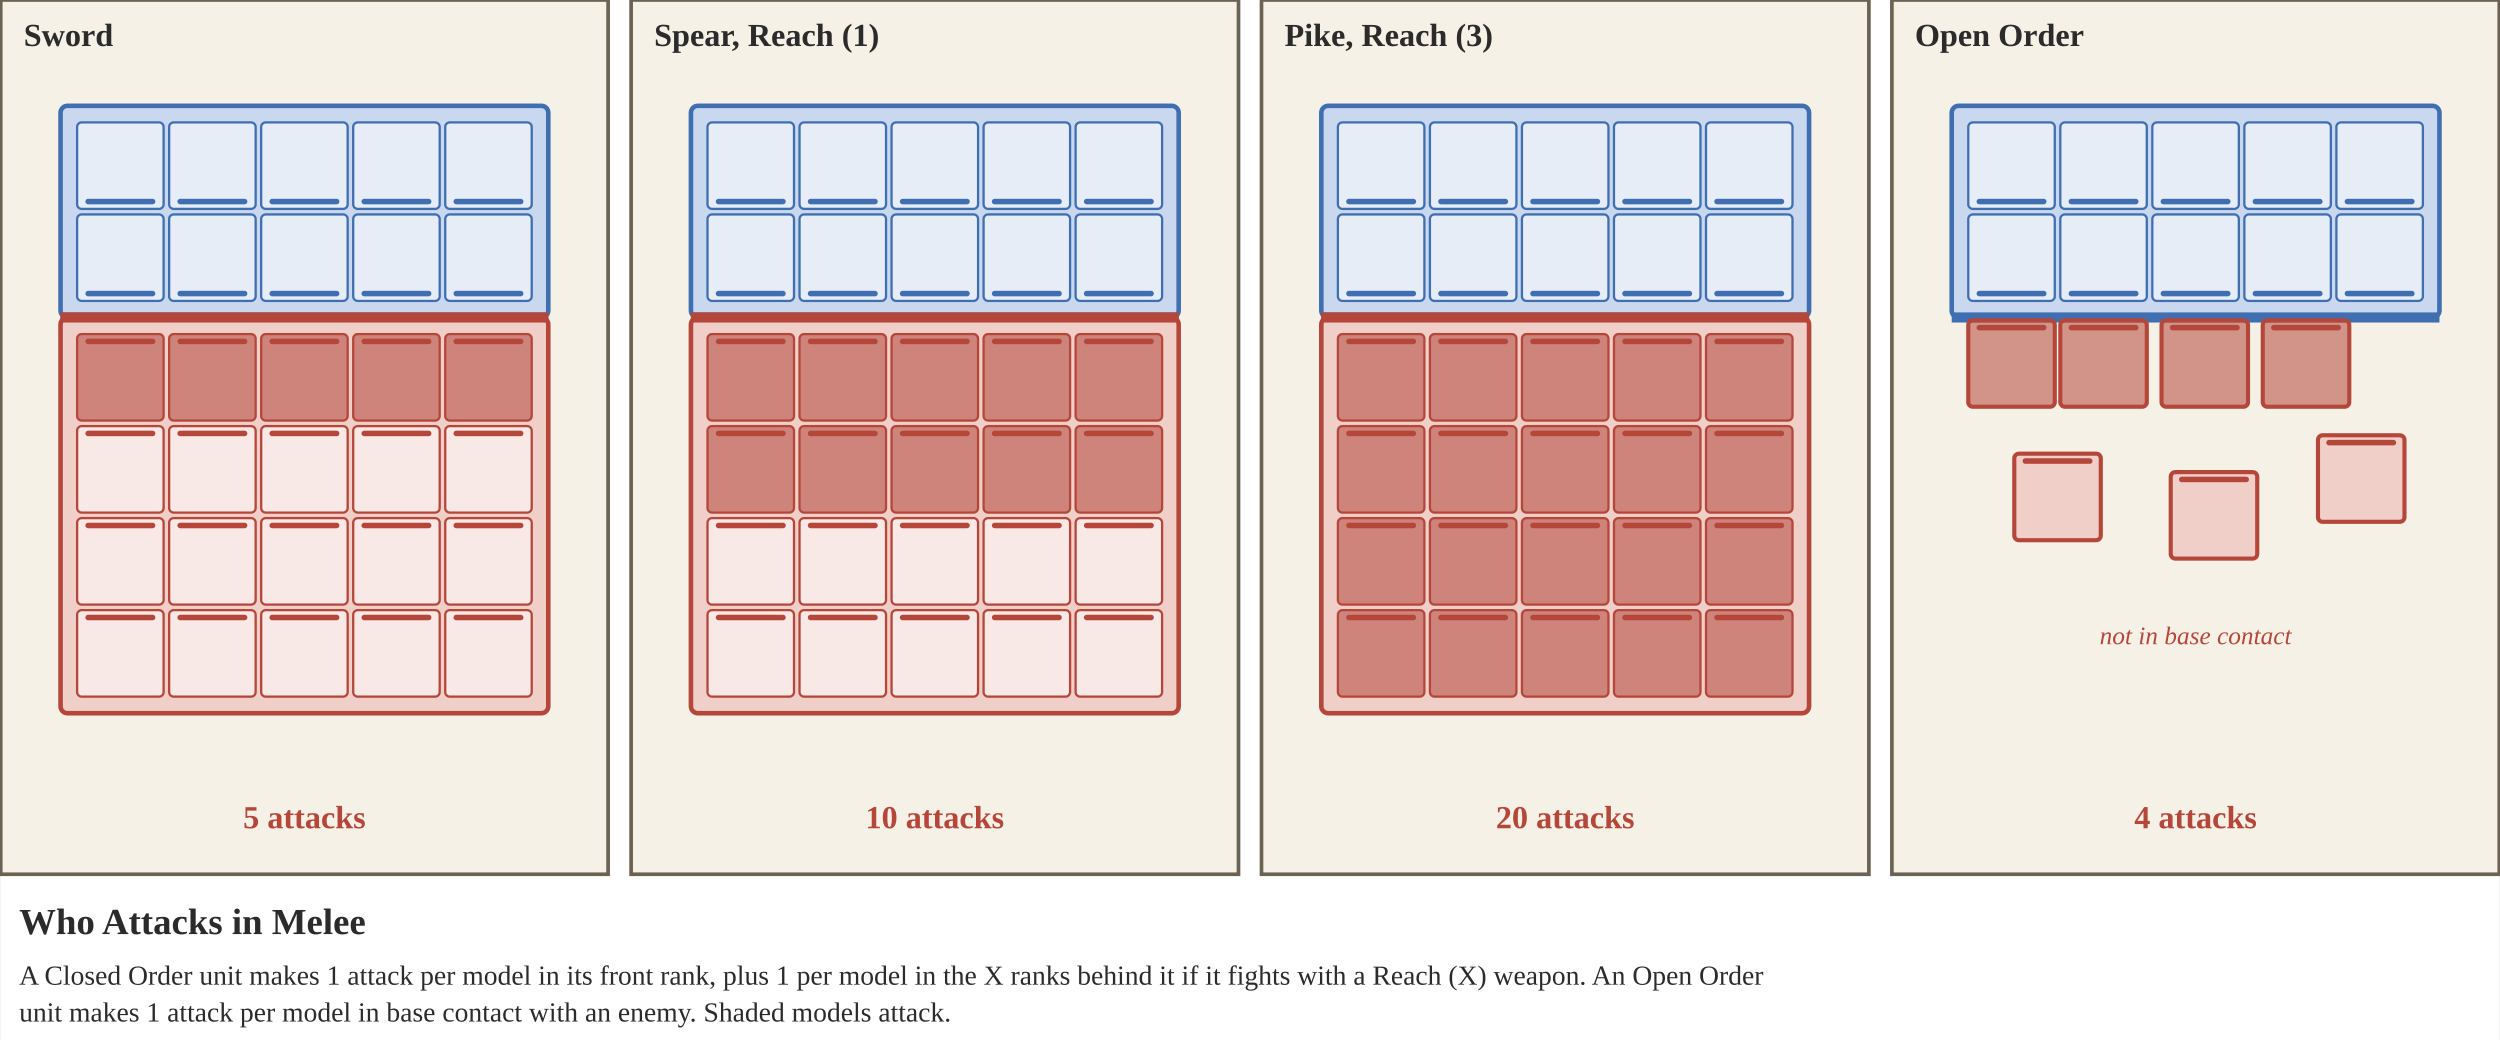
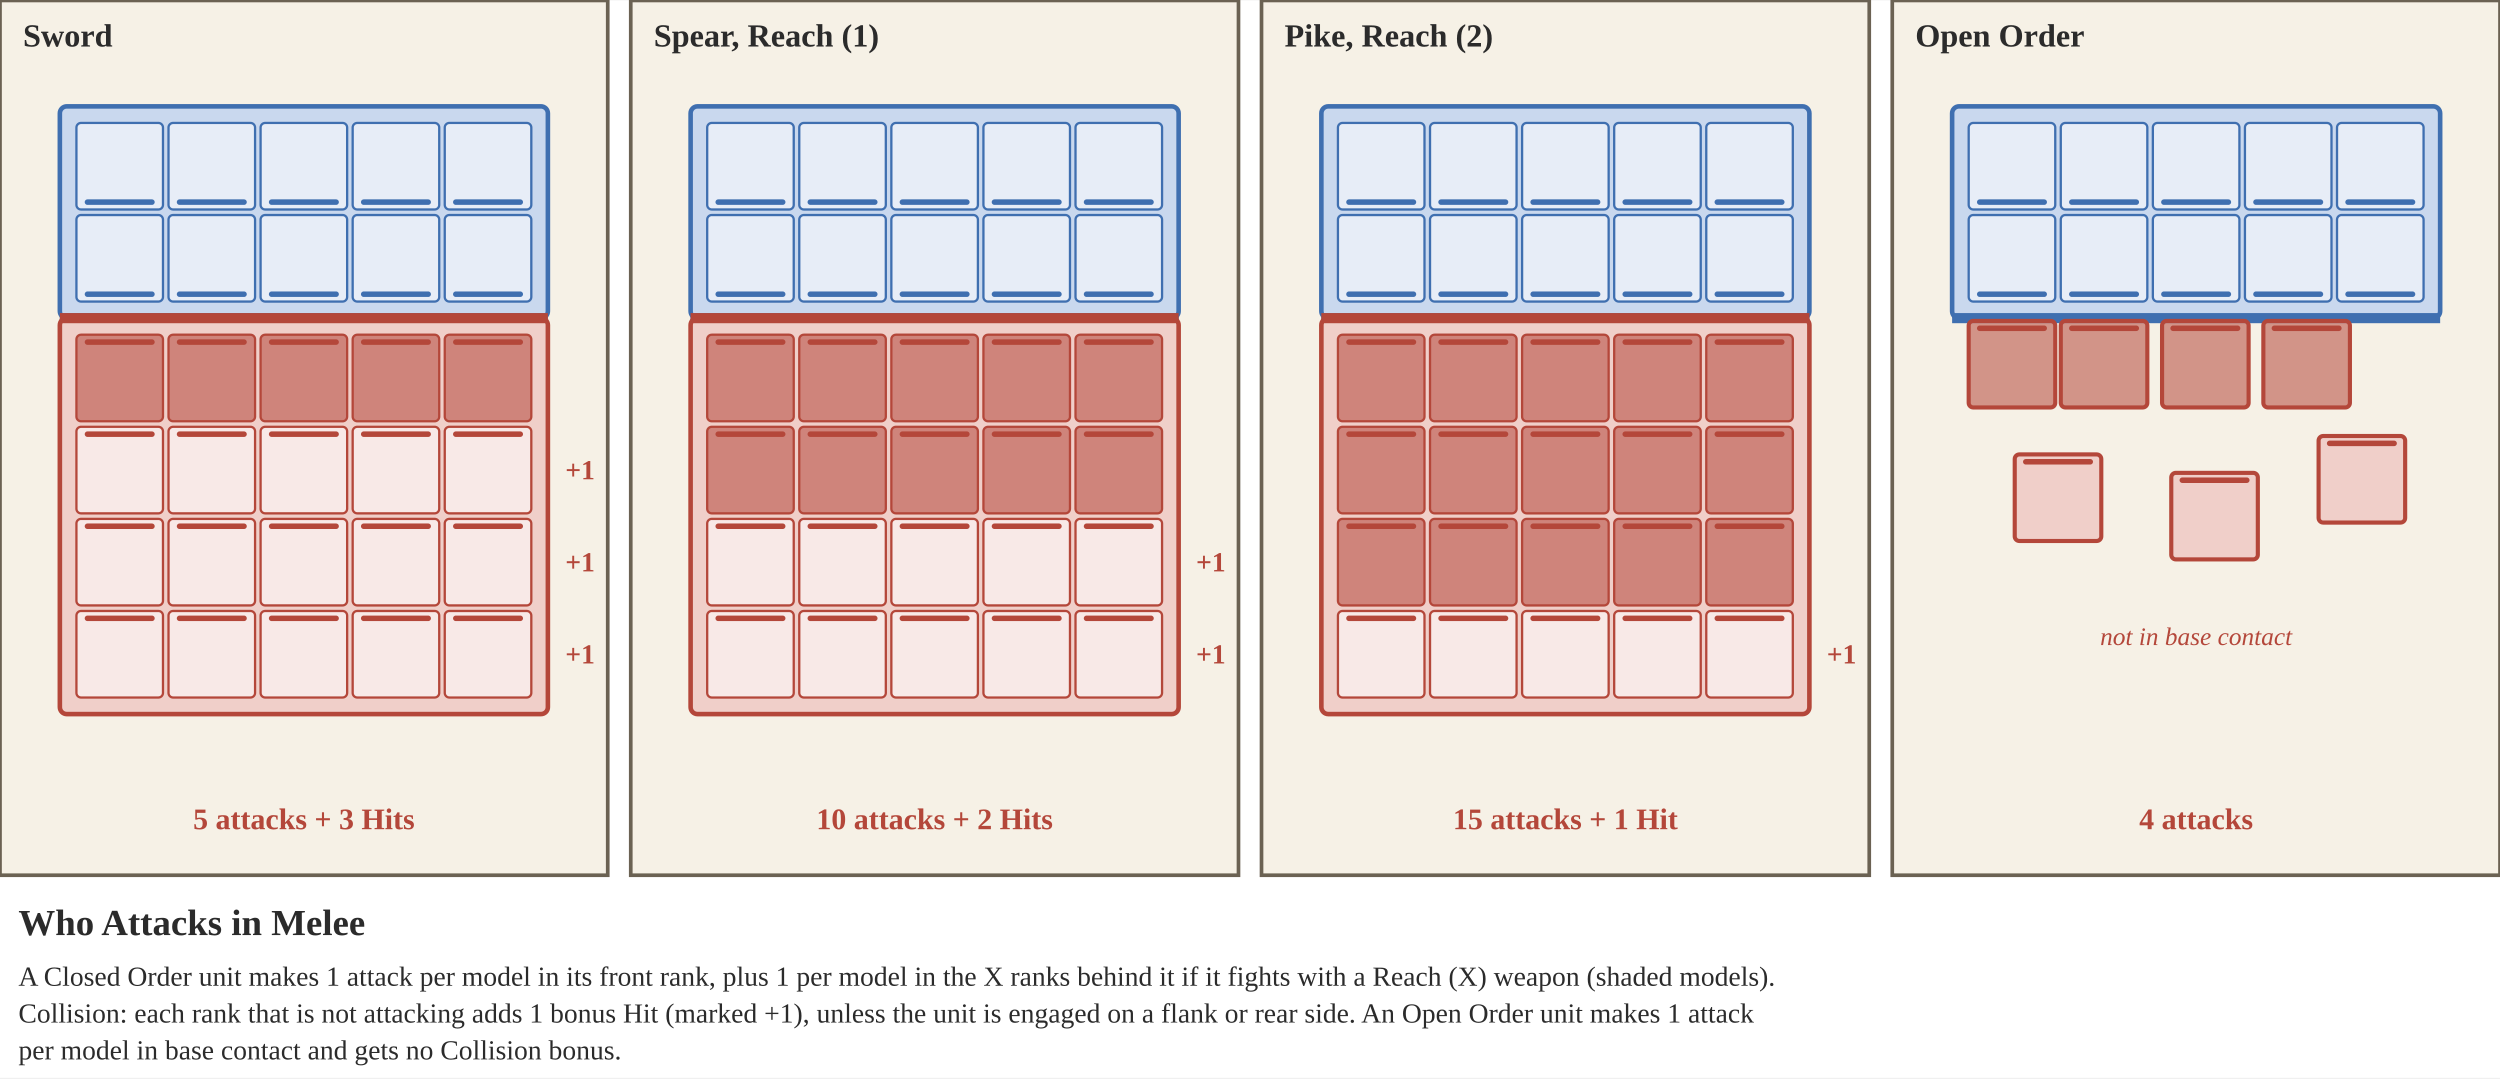
- <svg xmlns="http://www.w3.org/2000/svg" viewBox="0 0 543 226" width="1303" height="542" font-family="Georgia, 'Times New Roman', serif">
+ <svg xmlns="http://www.w3.org/2000/svg" viewBox="0 0 543 234" width="1303" height="562" font-family="Georgia, 'Times New Roman', serif">
  <defs />
-   <rect width="543" height="226" fill="#fff" />
+   <rect width="543" height="234" fill="#fff" />
  <rect x="0" y="0" width="132" height="190" fill="#f6f1e6" stroke="#6b6253" stroke-width="0.8" />
  <text x="5.0" y="10.0" font-size="7" fill="#2b2b2b" text-anchor="start" font-weight="bold">Sword</text>
  <g transform="translate(66.0,46.0) rotate(180.0)">
    <rect x="-53.0" y="-23.0" width="106" height="46" rx="1.5" fill="#c9d8ee" stroke="#3f6fb0" stroke-width="1" />
    <rect x="-49.4" y="-19.4" width="18.8" height="18.8" rx="1" fill="#fff" fill-opacity="0.55" stroke="#3f6fb0" stroke-width="0.5" />
    <line x1="-47.0" y1="-17.8" x2="-33.0" y2="-17.8" stroke="#3f6fb0" stroke-width="1.2" stroke-linecap="round" />
    <rect x="-29.4" y="-19.4" width="18.8" height="18.8" rx="1" fill="#fff" fill-opacity="0.55" stroke="#3f6fb0" stroke-width="0.5" />
    <line x1="-27.0" y1="-17.8" x2="-13.0" y2="-17.8" stroke="#3f6fb0" stroke-width="1.2" stroke-linecap="round" />
    <rect x="-9.4" y="-19.4" width="18.8" height="18.8" rx="1" fill="#fff" fill-opacity="0.55" stroke="#3f6fb0" stroke-width="0.5" />
    <line x1="-7.0" y1="-17.8" x2="7.0" y2="-17.8" stroke="#3f6fb0" stroke-width="1.2" stroke-linecap="round" />
    <rect x="10.6" y="-19.4" width="18.8" height="18.8" rx="1" fill="#fff" fill-opacity="0.55" stroke="#3f6fb0" stroke-width="0.5" />
    <line x1="13.0" y1="-17.8" x2="27.0" y2="-17.8" stroke="#3f6fb0" stroke-width="1.2" stroke-linecap="round" />
    <rect x="30.6" y="-19.4" width="18.8" height="18.8" rx="1" fill="#fff" fill-opacity="0.55" stroke="#3f6fb0" stroke-width="0.5" />
    <line x1="33.0" y1="-17.8" x2="47.0" y2="-17.8" stroke="#3f6fb0" stroke-width="1.2" stroke-linecap="round" />
    <rect x="-49.4" y="0.6" width="18.8" height="18.8" rx="1" fill="#fff" fill-opacity="0.55" stroke="#3f6fb0" stroke-width="0.5" />
    <line x1="-47.0" y1="2.2" x2="-33.0" y2="2.2" stroke="#3f6fb0" stroke-width="1.2" stroke-linecap="round" />
    <rect x="-29.4" y="0.6" width="18.8" height="18.8" rx="1" fill="#fff" fill-opacity="0.55" stroke="#3f6fb0" stroke-width="0.5" />
    <line x1="-27.0" y1="2.2" x2="-13.0" y2="2.2" stroke="#3f6fb0" stroke-width="1.2" stroke-linecap="round" />
    <rect x="-9.4" y="0.6" width="18.8" height="18.8" rx="1" fill="#fff" fill-opacity="0.55" stroke="#3f6fb0" stroke-width="0.5" />
    <line x1="-7.0" y1="2.2" x2="7.0" y2="2.2" stroke="#3f6fb0" stroke-width="1.2" stroke-linecap="round" />
    <rect x="10.6" y="0.6" width="18.8" height="18.8" rx="1" fill="#fff" fill-opacity="0.55" stroke="#3f6fb0" stroke-width="0.5" />
    <line x1="13.0" y1="2.2" x2="27.0" y2="2.2" stroke="#3f6fb0" stroke-width="1.2" stroke-linecap="round" />
    <rect x="30.6" y="0.6" width="18.8" height="18.8" rx="1" fill="#fff" fill-opacity="0.55" stroke="#3f6fb0" stroke-width="0.5" />
    <line x1="33.0" y1="2.2" x2="47.0" y2="2.2" stroke="#3f6fb0" stroke-width="1.2" stroke-linecap="round" />
    <line x1="-53.0" y1="-23.0" x2="53.0" y2="-23.0" stroke="#3f6fb0" stroke-width="2.2" />
  </g>
  <g transform="translate(66.0,112.0) rotate(0.0)">
    <rect x="-53.0" y="-43.0" width="106" height="86" rx="1.5" fill="#f0cfc9" stroke="#b4473a" stroke-width="1" />
    <rect x="-49.4" y="-39.4" width="18.8" height="18.8" rx="1" fill="#b4473a" fill-opacity="0.55" stroke="#b4473a" stroke-width="0.5" />
    <line x1="-47.0" y1="-37.8" x2="-33.0" y2="-37.8" stroke="#b4473a" stroke-width="1.2" stroke-linecap="round" />
    <rect x="-29.4" y="-39.4" width="18.8" height="18.8" rx="1" fill="#b4473a" fill-opacity="0.55" stroke="#b4473a" stroke-width="0.5" />
    <line x1="-27.0" y1="-37.8" x2="-13.0" y2="-37.8" stroke="#b4473a" stroke-width="1.2" stroke-linecap="round" />
    <rect x="-9.4" y="-39.4" width="18.8" height="18.8" rx="1" fill="#b4473a" fill-opacity="0.55" stroke="#b4473a" stroke-width="0.5" />
    <line x1="-7.0" y1="-37.8" x2="7.0" y2="-37.8" stroke="#b4473a" stroke-width="1.2" stroke-linecap="round" />
    <rect x="10.6" y="-39.4" width="18.8" height="18.8" rx="1" fill="#b4473a" fill-opacity="0.55" stroke="#b4473a" stroke-width="0.5" />
    <line x1="13.0" y1="-37.8" x2="27.0" y2="-37.8" stroke="#b4473a" stroke-width="1.2" stroke-linecap="round" />
    <rect x="30.6" y="-39.4" width="18.8" height="18.8" rx="1" fill="#b4473a" fill-opacity="0.55" stroke="#b4473a" stroke-width="0.5" />
    <line x1="33.0" y1="-37.8" x2="47.0" y2="-37.8" stroke="#b4473a" stroke-width="1.2" stroke-linecap="round" />
    <rect x="-49.4" y="-19.4" width="18.8" height="18.8" rx="1" fill="#fff" fill-opacity="0.55" stroke="#b4473a" stroke-width="0.5" />
    <line x1="-47.0" y1="-17.8" x2="-33.0" y2="-17.8" stroke="#b4473a" stroke-width="1.2" stroke-linecap="round" />
    <rect x="-29.4" y="-19.4" width="18.8" height="18.8" rx="1" fill="#fff" fill-opacity="0.55" stroke="#b4473a" stroke-width="0.5" />
    <line x1="-27.0" y1="-17.8" x2="-13.0" y2="-17.8" stroke="#b4473a" stroke-width="1.2" stroke-linecap="round" />
    <rect x="-9.4" y="-19.4" width="18.8" height="18.8" rx="1" fill="#fff" fill-opacity="0.55" stroke="#b4473a" stroke-width="0.5" />
    <line x1="-7.0" y1="-17.8" x2="7.0" y2="-17.8" stroke="#b4473a" stroke-width="1.2" stroke-linecap="round" />
    <rect x="10.6" y="-19.4" width="18.8" height="18.8" rx="1" fill="#fff" fill-opacity="0.55" stroke="#b4473a" stroke-width="0.5" />
    <line x1="13.0" y1="-17.8" x2="27.0" y2="-17.8" stroke="#b4473a" stroke-width="1.2" stroke-linecap="round" />
    <rect x="30.6" y="-19.4" width="18.8" height="18.8" rx="1" fill="#fff" fill-opacity="0.55" stroke="#b4473a" stroke-width="0.5" />
    <line x1="33.0" y1="-17.8" x2="47.0" y2="-17.8" stroke="#b4473a" stroke-width="1.2" stroke-linecap="round" />
    <rect x="-49.4" y="0.6" width="18.8" height="18.8" rx="1" fill="#fff" fill-opacity="0.55" stroke="#b4473a" stroke-width="0.5" />
    <line x1="-47.0" y1="2.2" x2="-33.0" y2="2.2" stroke="#b4473a" stroke-width="1.2" stroke-linecap="round" />
    <rect x="-29.4" y="0.6" width="18.8" height="18.8" rx="1" fill="#fff" fill-opacity="0.55" stroke="#b4473a" stroke-width="0.5" />
    <line x1="-27.0" y1="2.2" x2="-13.0" y2="2.2" stroke="#b4473a" stroke-width="1.2" stroke-linecap="round" />
    <rect x="-9.4" y="0.6" width="18.8" height="18.8" rx="1" fill="#fff" fill-opacity="0.55" stroke="#b4473a" stroke-width="0.5" />
    <line x1="-7.0" y1="2.2" x2="7.0" y2="2.2" stroke="#b4473a" stroke-width="1.2" stroke-linecap="round" />
    <rect x="10.6" y="0.6" width="18.8" height="18.8" rx="1" fill="#fff" fill-opacity="0.55" stroke="#b4473a" stroke-width="0.5" />
    <line x1="13.0" y1="2.2" x2="27.0" y2="2.2" stroke="#b4473a" stroke-width="1.2" stroke-linecap="round" />
    <rect x="30.6" y="0.6" width="18.8" height="18.8" rx="1" fill="#fff" fill-opacity="0.55" stroke="#b4473a" stroke-width="0.5" />
    <line x1="33.0" y1="2.2" x2="47.0" y2="2.2" stroke="#b4473a" stroke-width="1.2" stroke-linecap="round" />
    <rect x="-49.4" y="20.6" width="18.8" height="18.8" rx="1" fill="#fff" fill-opacity="0.55" stroke="#b4473a" stroke-width="0.5" />
    <line x1="-47.0" y1="22.2" x2="-33.0" y2="22.2" stroke="#b4473a" stroke-width="1.2" stroke-linecap="round" />
    <rect x="-29.4" y="20.6" width="18.8" height="18.8" rx="1" fill="#fff" fill-opacity="0.55" stroke="#b4473a" stroke-width="0.5" />
    <line x1="-27.0" y1="22.2" x2="-13.0" y2="22.2" stroke="#b4473a" stroke-width="1.2" stroke-linecap="round" />
    <rect x="-9.4" y="20.6" width="18.8" height="18.8" rx="1" fill="#fff" fill-opacity="0.55" stroke="#b4473a" stroke-width="0.5" />
    <line x1="-7.0" y1="22.2" x2="7.0" y2="22.2" stroke="#b4473a" stroke-width="1.2" stroke-linecap="round" />
    <rect x="10.6" y="20.6" width="18.8" height="18.8" rx="1" fill="#fff" fill-opacity="0.55" stroke="#b4473a" stroke-width="0.5" />
    <line x1="13.0" y1="22.2" x2="27.0" y2="22.2" stroke="#b4473a" stroke-width="1.2" stroke-linecap="round" />
    <rect x="30.6" y="20.6" width="18.8" height="18.8" rx="1" fill="#fff" fill-opacity="0.55" stroke="#b4473a" stroke-width="0.5" />
    <line x1="33.0" y1="22.2" x2="47.0" y2="22.2" stroke="#b4473a" stroke-width="1.2" stroke-linecap="round" />
    <line x1="-53.0" y1="-43.0" x2="53.0" y2="-43.0" stroke="#b4473a" stroke-width="2.2" />
  </g>
-   <text x="66.0" y="180.0" font-size="7" fill="#b4473a" text-anchor="middle" font-weight="bold">5 attacks</text>
+   <text x="126.0" y="104.0" font-size="6" fill="#b4473a" text-anchor="middle" font-weight="bold">+1</text>
+   <text x="126.0" y="124.0" font-size="6" fill="#b4473a" text-anchor="middle" font-weight="bold">+1</text>
+   <text x="126.0" y="144.0" font-size="6" fill="#b4473a" text-anchor="middle" font-weight="bold">+1</text>
+   <text x="66.0" y="180.0" font-size="6.5" fill="#b4473a" text-anchor="middle" font-weight="bold">5 attacks + 3 Hits</text>
  <rect x="137" y="0" width="132" height="190" fill="#f6f1e6" stroke="#6b6253" stroke-width="0.8" />
  <text x="142.0" y="10.0" font-size="7" fill="#2b2b2b" text-anchor="start" font-weight="bold">Spear, Reach (1)</text>
  <g transform="translate(203.0,46.0) rotate(180.0)">
    <rect x="-53.0" y="-23.0" width="106" height="46" rx="1.5" fill="#c9d8ee" stroke="#3f6fb0" stroke-width="1" />
    <rect x="-49.4" y="-19.4" width="18.8" height="18.8" rx="1" fill="#fff" fill-opacity="0.55" stroke="#3f6fb0" stroke-width="0.5" />
    <line x1="-47.0" y1="-17.8" x2="-33.0" y2="-17.8" stroke="#3f6fb0" stroke-width="1.2" stroke-linecap="round" />
    <rect x="-29.4" y="-19.4" width="18.8" height="18.8" rx="1" fill="#fff" fill-opacity="0.55" stroke="#3f6fb0" stroke-width="0.5" />
    <line x1="-27.0" y1="-17.8" x2="-13.0" y2="-17.8" stroke="#3f6fb0" stroke-width="1.2" stroke-linecap="round" />
    <rect x="-9.4" y="-19.4" width="18.8" height="18.8" rx="1" fill="#fff" fill-opacity="0.55" stroke="#3f6fb0" stroke-width="0.5" />
    <line x1="-7.0" y1="-17.8" x2="7.0" y2="-17.8" stroke="#3f6fb0" stroke-width="1.2" stroke-linecap="round" />
    <rect x="10.6" y="-19.4" width="18.8" height="18.8" rx="1" fill="#fff" fill-opacity="0.55" stroke="#3f6fb0" stroke-width="0.5" />
    <line x1="13.0" y1="-17.8" x2="27.0" y2="-17.8" stroke="#3f6fb0" stroke-width="1.2" stroke-linecap="round" />
    <rect x="30.6" y="-19.4" width="18.8" height="18.8" rx="1" fill="#fff" fill-opacity="0.55" stroke="#3f6fb0" stroke-width="0.5" />
    <line x1="33.0" y1="-17.8" x2="47.0" y2="-17.8" stroke="#3f6fb0" stroke-width="1.2" stroke-linecap="round" />
    <rect x="-49.4" y="0.6" width="18.8" height="18.8" rx="1" fill="#fff" fill-opacity="0.55" stroke="#3f6fb0" stroke-width="0.5" />
    <line x1="-47.0" y1="2.2" x2="-33.0" y2="2.2" stroke="#3f6fb0" stroke-width="1.2" stroke-linecap="round" />
    <rect x="-29.4" y="0.6" width="18.8" height="18.8" rx="1" fill="#fff" fill-opacity="0.55" stroke="#3f6fb0" stroke-width="0.5" />
    <line x1="-27.0" y1="2.2" x2="-13.0" y2="2.2" stroke="#3f6fb0" stroke-width="1.2" stroke-linecap="round" />
    <rect x="-9.4" y="0.6" width="18.8" height="18.8" rx="1" fill="#fff" fill-opacity="0.55" stroke="#3f6fb0" stroke-width="0.5" />
    <line x1="-7.0" y1="2.2" x2="7.0" y2="2.2" stroke="#3f6fb0" stroke-width="1.2" stroke-linecap="round" />
    <rect x="10.6" y="0.6" width="18.8" height="18.8" rx="1" fill="#fff" fill-opacity="0.55" stroke="#3f6fb0" stroke-width="0.5" />
    <line x1="13.0" y1="2.2" x2="27.0" y2="2.2" stroke="#3f6fb0" stroke-width="1.2" stroke-linecap="round" />
    <rect x="30.6" y="0.6" width="18.8" height="18.8" rx="1" fill="#fff" fill-opacity="0.55" stroke="#3f6fb0" stroke-width="0.5" />
    <line x1="33.0" y1="2.2" x2="47.0" y2="2.2" stroke="#3f6fb0" stroke-width="1.2" stroke-linecap="round" />
    <line x1="-53.0" y1="-23.0" x2="53.0" y2="-23.0" stroke="#3f6fb0" stroke-width="2.2" />
  </g>
  <g transform="translate(203.0,112.0) rotate(0.0)">
    <rect x="-53.0" y="-43.0" width="106" height="86" rx="1.5" fill="#f0cfc9" stroke="#b4473a" stroke-width="1" />
    <rect x="-49.4" y="-39.4" width="18.8" height="18.8" rx="1" fill="#b4473a" fill-opacity="0.55" stroke="#b4473a" stroke-width="0.5" />
    <line x1="-47.0" y1="-37.8" x2="-33.0" y2="-37.8" stroke="#b4473a" stroke-width="1.2" stroke-linecap="round" />
    <rect x="-29.4" y="-39.4" width="18.8" height="18.8" rx="1" fill="#b4473a" fill-opacity="0.55" stroke="#b4473a" stroke-width="0.5" />
    <line x1="-27.0" y1="-37.8" x2="-13.0" y2="-37.8" stroke="#b4473a" stroke-width="1.2" stroke-linecap="round" />
    <rect x="-9.4" y="-39.4" width="18.8" height="18.8" rx="1" fill="#b4473a" fill-opacity="0.55" stroke="#b4473a" stroke-width="0.5" />
    <line x1="-7.0" y1="-37.8" x2="7.0" y2="-37.8" stroke="#b4473a" stroke-width="1.2" stroke-linecap="round" />
    <rect x="10.6" y="-39.4" width="18.8" height="18.8" rx="1" fill="#b4473a" fill-opacity="0.55" stroke="#b4473a" stroke-width="0.5" />
    <line x1="13.0" y1="-37.8" x2="27.0" y2="-37.8" stroke="#b4473a" stroke-width="1.2" stroke-linecap="round" />
    <rect x="30.6" y="-39.4" width="18.8" height="18.8" rx="1" fill="#b4473a" fill-opacity="0.55" stroke="#b4473a" stroke-width="0.5" />
    <line x1="33.0" y1="-37.8" x2="47.0" y2="-37.8" stroke="#b4473a" stroke-width="1.2" stroke-linecap="round" />
    <rect x="-49.4" y="-19.4" width="18.8" height="18.8" rx="1" fill="#b4473a" fill-opacity="0.55" stroke="#b4473a" stroke-width="0.5" />
    <line x1="-47.0" y1="-17.8" x2="-33.0" y2="-17.8" stroke="#b4473a" stroke-width="1.2" stroke-linecap="round" />
    <rect x="-29.4" y="-19.4" width="18.8" height="18.8" rx="1" fill="#b4473a" fill-opacity="0.55" stroke="#b4473a" stroke-width="0.5" />
    <line x1="-27.0" y1="-17.8" x2="-13.0" y2="-17.8" stroke="#b4473a" stroke-width="1.2" stroke-linecap="round" />
    <rect x="-9.4" y="-19.4" width="18.8" height="18.8" rx="1" fill="#b4473a" fill-opacity="0.55" stroke="#b4473a" stroke-width="0.5" />
    <line x1="-7.0" y1="-17.8" x2="7.0" y2="-17.8" stroke="#b4473a" stroke-width="1.2" stroke-linecap="round" />
    <rect x="10.6" y="-19.4" width="18.8" height="18.8" rx="1" fill="#b4473a" fill-opacity="0.55" stroke="#b4473a" stroke-width="0.5" />
    <line x1="13.0" y1="-17.8" x2="27.0" y2="-17.8" stroke="#b4473a" stroke-width="1.2" stroke-linecap="round" />
    <rect x="30.6" y="-19.4" width="18.8" height="18.8" rx="1" fill="#b4473a" fill-opacity="0.55" stroke="#b4473a" stroke-width="0.5" />
    <line x1="33.0" y1="-17.8" x2="47.0" y2="-17.8" stroke="#b4473a" stroke-width="1.2" stroke-linecap="round" />
    <rect x="-49.4" y="0.6" width="18.8" height="18.8" rx="1" fill="#fff" fill-opacity="0.55" stroke="#b4473a" stroke-width="0.5" />
    <line x1="-47.0" y1="2.2" x2="-33.0" y2="2.2" stroke="#b4473a" stroke-width="1.2" stroke-linecap="round" />
    <rect x="-29.4" y="0.6" width="18.8" height="18.8" rx="1" fill="#fff" fill-opacity="0.55" stroke="#b4473a" stroke-width="0.5" />
    <line x1="-27.0" y1="2.2" x2="-13.0" y2="2.2" stroke="#b4473a" stroke-width="1.2" stroke-linecap="round" />
    <rect x="-9.4" y="0.6" width="18.8" height="18.8" rx="1" fill="#fff" fill-opacity="0.55" stroke="#b4473a" stroke-width="0.5" />
    <line x1="-7.0" y1="2.2" x2="7.0" y2="2.2" stroke="#b4473a" stroke-width="1.2" stroke-linecap="round" />
    <rect x="10.6" y="0.6" width="18.8" height="18.8" rx="1" fill="#fff" fill-opacity="0.55" stroke="#b4473a" stroke-width="0.5" />
    <line x1="13.0" y1="2.2" x2="27.0" y2="2.2" stroke="#b4473a" stroke-width="1.2" stroke-linecap="round" />
    <rect x="30.6" y="0.6" width="18.8" height="18.8" rx="1" fill="#fff" fill-opacity="0.55" stroke="#b4473a" stroke-width="0.5" />
    <line x1="33.0" y1="2.2" x2="47.0" y2="2.2" stroke="#b4473a" stroke-width="1.2" stroke-linecap="round" />
    <rect x="-49.4" y="20.6" width="18.8" height="18.8" rx="1" fill="#fff" fill-opacity="0.55" stroke="#b4473a" stroke-width="0.5" />
    <line x1="-47.0" y1="22.2" x2="-33.0" y2="22.2" stroke="#b4473a" stroke-width="1.2" stroke-linecap="round" />
    <rect x="-29.4" y="20.6" width="18.8" height="18.8" rx="1" fill="#fff" fill-opacity="0.55" stroke="#b4473a" stroke-width="0.5" />
    <line x1="-27.0" y1="22.2" x2="-13.0" y2="22.2" stroke="#b4473a" stroke-width="1.2" stroke-linecap="round" />
    <rect x="-9.4" y="20.6" width="18.8" height="18.8" rx="1" fill="#fff" fill-opacity="0.55" stroke="#b4473a" stroke-width="0.5" />
    <line x1="-7.0" y1="22.2" x2="7.0" y2="22.2" stroke="#b4473a" stroke-width="1.2" stroke-linecap="round" />
    <rect x="10.6" y="20.6" width="18.8" height="18.8" rx="1" fill="#fff" fill-opacity="0.55" stroke="#b4473a" stroke-width="0.5" />
    <line x1="13.0" y1="22.2" x2="27.0" y2="22.2" stroke="#b4473a" stroke-width="1.2" stroke-linecap="round" />
    <rect x="30.6" y="20.6" width="18.8" height="18.8" rx="1" fill="#fff" fill-opacity="0.55" stroke="#b4473a" stroke-width="0.5" />
    <line x1="33.0" y1="22.2" x2="47.0" y2="22.2" stroke="#b4473a" stroke-width="1.2" stroke-linecap="round" />
    <line x1="-53.0" y1="-43.0" x2="53.0" y2="-43.0" stroke="#b4473a" stroke-width="2.2" />
  </g>
-   <text x="203.0" y="180.0" font-size="7" fill="#b4473a" text-anchor="middle" font-weight="bold">10 attacks</text>
+   <text x="263.0" y="124.0" font-size="6" fill="#b4473a" text-anchor="middle" font-weight="bold">+1</text>
+   <text x="263.0" y="144.0" font-size="6" fill="#b4473a" text-anchor="middle" font-weight="bold">+1</text>
+   <text x="203.0" y="180.0" font-size="6.5" fill="#b4473a" text-anchor="middle" font-weight="bold">10 attacks + 2 Hits</text>
  <rect x="274" y="0" width="132" height="190" fill="#f6f1e6" stroke="#6b6253" stroke-width="0.8" />
-   <text x="279.0" y="10.0" font-size="7" fill="#2b2b2b" text-anchor="start" font-weight="bold">Pike, Reach (3)</text>
+   <text x="279.0" y="10.0" font-size="7" fill="#2b2b2b" text-anchor="start" font-weight="bold">Pike, Reach (2)</text>
  <g transform="translate(340.0,46.0) rotate(180.0)">
    <rect x="-53.0" y="-23.0" width="106" height="46" rx="1.5" fill="#c9d8ee" stroke="#3f6fb0" stroke-width="1" />
    <rect x="-49.4" y="-19.4" width="18.8" height="18.8" rx="1" fill="#fff" fill-opacity="0.55" stroke="#3f6fb0" stroke-width="0.5" />
    <line x1="-47.0" y1="-17.8" x2="-33.0" y2="-17.8" stroke="#3f6fb0" stroke-width="1.2" stroke-linecap="round" />
    <rect x="-29.4" y="-19.4" width="18.8" height="18.8" rx="1" fill="#fff" fill-opacity="0.55" stroke="#3f6fb0" stroke-width="0.5" />
    <line x1="-27.0" y1="-17.8" x2="-13.0" y2="-17.8" stroke="#3f6fb0" stroke-width="1.2" stroke-linecap="round" />
    <rect x="-9.4" y="-19.4" width="18.8" height="18.8" rx="1" fill="#fff" fill-opacity="0.55" stroke="#3f6fb0" stroke-width="0.5" />
    <line x1="-7.0" y1="-17.8" x2="7.0" y2="-17.8" stroke="#3f6fb0" stroke-width="1.2" stroke-linecap="round" />
    <rect x="10.6" y="-19.4" width="18.8" height="18.8" rx="1" fill="#fff" fill-opacity="0.55" stroke="#3f6fb0" stroke-width="0.5" />
    <line x1="13.0" y1="-17.8" x2="27.0" y2="-17.8" stroke="#3f6fb0" stroke-width="1.2" stroke-linecap="round" />
    <rect x="30.6" y="-19.4" width="18.8" height="18.8" rx="1" fill="#fff" fill-opacity="0.55" stroke="#3f6fb0" stroke-width="0.5" />
    <line x1="33.0" y1="-17.8" x2="47.0" y2="-17.8" stroke="#3f6fb0" stroke-width="1.2" stroke-linecap="round" />
    <rect x="-49.4" y="0.6" width="18.8" height="18.8" rx="1" fill="#fff" fill-opacity="0.55" stroke="#3f6fb0" stroke-width="0.5" />
    <line x1="-47.0" y1="2.2" x2="-33.0" y2="2.2" stroke="#3f6fb0" stroke-width="1.2" stroke-linecap="round" />
    <rect x="-29.4" y="0.6" width="18.8" height="18.8" rx="1" fill="#fff" fill-opacity="0.55" stroke="#3f6fb0" stroke-width="0.5" />
    <line x1="-27.0" y1="2.2" x2="-13.0" y2="2.2" stroke="#3f6fb0" stroke-width="1.2" stroke-linecap="round" />
    <rect x="-9.4" y="0.6" width="18.8" height="18.8" rx="1" fill="#fff" fill-opacity="0.55" stroke="#3f6fb0" stroke-width="0.5" />
    <line x1="-7.0" y1="2.2" x2="7.0" y2="2.2" stroke="#3f6fb0" stroke-width="1.2" stroke-linecap="round" />
    <rect x="10.6" y="0.6" width="18.8" height="18.8" rx="1" fill="#fff" fill-opacity="0.55" stroke="#3f6fb0" stroke-width="0.5" />
    <line x1="13.0" y1="2.2" x2="27.0" y2="2.2" stroke="#3f6fb0" stroke-width="1.2" stroke-linecap="round" />
    <rect x="30.6" y="0.6" width="18.8" height="18.8" rx="1" fill="#fff" fill-opacity="0.55" stroke="#3f6fb0" stroke-width="0.5" />
    <line x1="33.0" y1="2.2" x2="47.0" y2="2.2" stroke="#3f6fb0" stroke-width="1.2" stroke-linecap="round" />
    <line x1="-53.0" y1="-23.0" x2="53.0" y2="-23.0" stroke="#3f6fb0" stroke-width="2.2" />
  </g>
  <g transform="translate(340.0,112.0) rotate(0.0)">
    <rect x="-53.0" y="-43.0" width="106" height="86" rx="1.5" fill="#f0cfc9" stroke="#b4473a" stroke-width="1" />
    <rect x="-49.4" y="-39.4" width="18.8" height="18.8" rx="1" fill="#b4473a" fill-opacity="0.55" stroke="#b4473a" stroke-width="0.5" />
    <line x1="-47.0" y1="-37.8" x2="-33.0" y2="-37.8" stroke="#b4473a" stroke-width="1.2" stroke-linecap="round" />
    <rect x="-29.4" y="-39.4" width="18.8" height="18.8" rx="1" fill="#b4473a" fill-opacity="0.55" stroke="#b4473a" stroke-width="0.5" />
    <line x1="-27.0" y1="-37.8" x2="-13.0" y2="-37.8" stroke="#b4473a" stroke-width="1.2" stroke-linecap="round" />
    <rect x="-9.4" y="-39.4" width="18.8" height="18.8" rx="1" fill="#b4473a" fill-opacity="0.55" stroke="#b4473a" stroke-width="0.5" />
    <line x1="-7.0" y1="-37.8" x2="7.0" y2="-37.8" stroke="#b4473a" stroke-width="1.2" stroke-linecap="round" />
    <rect x="10.6" y="-39.4" width="18.8" height="18.8" rx="1" fill="#b4473a" fill-opacity="0.55" stroke="#b4473a" stroke-width="0.5" />
    <line x1="13.0" y1="-37.8" x2="27.0" y2="-37.8" stroke="#b4473a" stroke-width="1.2" stroke-linecap="round" />
    <rect x="30.6" y="-39.4" width="18.8" height="18.8" rx="1" fill="#b4473a" fill-opacity="0.55" stroke="#b4473a" stroke-width="0.5" />
    <line x1="33.0" y1="-37.8" x2="47.0" y2="-37.8" stroke="#b4473a" stroke-width="1.2" stroke-linecap="round" />
    <rect x="-49.4" y="-19.4" width="18.8" height="18.8" rx="1" fill="#b4473a" fill-opacity="0.55" stroke="#b4473a" stroke-width="0.5" />
    <line x1="-47.0" y1="-17.8" x2="-33.0" y2="-17.8" stroke="#b4473a" stroke-width="1.2" stroke-linecap="round" />
    <rect x="-29.4" y="-19.4" width="18.8" height="18.8" rx="1" fill="#b4473a" fill-opacity="0.55" stroke="#b4473a" stroke-width="0.5" />
    <line x1="-27.0" y1="-17.8" x2="-13.0" y2="-17.8" stroke="#b4473a" stroke-width="1.2" stroke-linecap="round" />
    <rect x="-9.4" y="-19.4" width="18.8" height="18.8" rx="1" fill="#b4473a" fill-opacity="0.55" stroke="#b4473a" stroke-width="0.5" />
    <line x1="-7.0" y1="-17.8" x2="7.0" y2="-17.8" stroke="#b4473a" stroke-width="1.2" stroke-linecap="round" />
    <rect x="10.6" y="-19.4" width="18.8" height="18.8" rx="1" fill="#b4473a" fill-opacity="0.55" stroke="#b4473a" stroke-width="0.5" />
    <line x1="13.0" y1="-17.8" x2="27.0" y2="-17.8" stroke="#b4473a" stroke-width="1.2" stroke-linecap="round" />
    <rect x="30.6" y="-19.4" width="18.8" height="18.8" rx="1" fill="#b4473a" fill-opacity="0.55" stroke="#b4473a" stroke-width="0.5" />
    <line x1="33.0" y1="-17.8" x2="47.0" y2="-17.8" stroke="#b4473a" stroke-width="1.2" stroke-linecap="round" />
    <rect x="-49.4" y="0.6" width="18.8" height="18.8" rx="1" fill="#b4473a" fill-opacity="0.55" stroke="#b4473a" stroke-width="0.5" />
    <line x1="-47.0" y1="2.2" x2="-33.0" y2="2.2" stroke="#b4473a" stroke-width="1.2" stroke-linecap="round" />
    <rect x="-29.4" y="0.6" width="18.8" height="18.8" rx="1" fill="#b4473a" fill-opacity="0.55" stroke="#b4473a" stroke-width="0.5" />
    <line x1="-27.0" y1="2.2" x2="-13.0" y2="2.2" stroke="#b4473a" stroke-width="1.2" stroke-linecap="round" />
    <rect x="-9.4" y="0.6" width="18.8" height="18.8" rx="1" fill="#b4473a" fill-opacity="0.55" stroke="#b4473a" stroke-width="0.5" />
    <line x1="-7.0" y1="2.2" x2="7.0" y2="2.2" stroke="#b4473a" stroke-width="1.2" stroke-linecap="round" />
    <rect x="10.6" y="0.6" width="18.8" height="18.8" rx="1" fill="#b4473a" fill-opacity="0.55" stroke="#b4473a" stroke-width="0.5" />
    <line x1="13.0" y1="2.2" x2="27.0" y2="2.2" stroke="#b4473a" stroke-width="1.2" stroke-linecap="round" />
    <rect x="30.6" y="0.6" width="18.8" height="18.8" rx="1" fill="#b4473a" fill-opacity="0.55" stroke="#b4473a" stroke-width="0.5" />
    <line x1="33.0" y1="2.2" x2="47.0" y2="2.2" stroke="#b4473a" stroke-width="1.2" stroke-linecap="round" />
-     <rect x="-49.4" y="20.6" width="18.8" height="18.8" rx="1" fill="#b4473a" fill-opacity="0.55" stroke="#b4473a" stroke-width="0.5" />
+     <rect x="-49.4" y="20.6" width="18.8" height="18.8" rx="1" fill="#fff" fill-opacity="0.55" stroke="#b4473a" stroke-width="0.5" />
    <line x1="-47.0" y1="22.2" x2="-33.0" y2="22.2" stroke="#b4473a" stroke-width="1.2" stroke-linecap="round" />
-     <rect x="-29.4" y="20.6" width="18.8" height="18.8" rx="1" fill="#b4473a" fill-opacity="0.55" stroke="#b4473a" stroke-width="0.5" />
+     <rect x="-29.4" y="20.6" width="18.8" height="18.8" rx="1" fill="#fff" fill-opacity="0.55" stroke="#b4473a" stroke-width="0.5" />
    <line x1="-27.0" y1="22.2" x2="-13.0" y2="22.2" stroke="#b4473a" stroke-width="1.2" stroke-linecap="round" />
-     <rect x="-9.4" y="20.6" width="18.8" height="18.8" rx="1" fill="#b4473a" fill-opacity="0.55" stroke="#b4473a" stroke-width="0.5" />
+     <rect x="-9.4" y="20.6" width="18.8" height="18.8" rx="1" fill="#fff" fill-opacity="0.55" stroke="#b4473a" stroke-width="0.5" />
    <line x1="-7.0" y1="22.2" x2="7.0" y2="22.2" stroke="#b4473a" stroke-width="1.2" stroke-linecap="round" />
-     <rect x="10.6" y="20.6" width="18.8" height="18.8" rx="1" fill="#b4473a" fill-opacity="0.55" stroke="#b4473a" stroke-width="0.5" />
+     <rect x="10.6" y="20.6" width="18.8" height="18.8" rx="1" fill="#fff" fill-opacity="0.55" stroke="#b4473a" stroke-width="0.5" />
    <line x1="13.0" y1="22.2" x2="27.0" y2="22.2" stroke="#b4473a" stroke-width="1.2" stroke-linecap="round" />
-     <rect x="30.6" y="20.6" width="18.8" height="18.8" rx="1" fill="#b4473a" fill-opacity="0.55" stroke="#b4473a" stroke-width="0.5" />
+     <rect x="30.6" y="20.6" width="18.8" height="18.8" rx="1" fill="#fff" fill-opacity="0.55" stroke="#b4473a" stroke-width="0.5" />
    <line x1="33.0" y1="22.2" x2="47.0" y2="22.2" stroke="#b4473a" stroke-width="1.2" stroke-linecap="round" />
    <line x1="-53.0" y1="-43.0" x2="53.0" y2="-43.0" stroke="#b4473a" stroke-width="2.2" />
  </g>
-   <text x="340.0" y="180.0" font-size="7" fill="#b4473a" text-anchor="middle" font-weight="bold">20 attacks</text>
+   <text x="400.0" y="144.0" font-size="6" fill="#b4473a" text-anchor="middle" font-weight="bold">+1</text>
+   <text x="340.0" y="180.0" font-size="6.5" fill="#b4473a" text-anchor="middle" font-weight="bold">15 attacks + 1 Hit</text>
  <rect x="411" y="0" width="132" height="190" fill="#f6f1e6" stroke="#6b6253" stroke-width="0.8" />
  <text x="416.0" y="10.0" font-size="7" fill="#2b2b2b" text-anchor="start" font-weight="bold">Open Order</text>
  <g transform="translate(477.0,46.0) rotate(180.0)">
    <rect x="-53.0" y="-23.0" width="106" height="46" rx="1.5" fill="#c9d8ee" stroke="#3f6fb0" stroke-width="1" />
    <rect x="-49.4" y="-19.4" width="18.8" height="18.8" rx="1" fill="#fff" fill-opacity="0.55" stroke="#3f6fb0" stroke-width="0.5" />
    <line x1="-47.0" y1="-17.8" x2="-33.0" y2="-17.8" stroke="#3f6fb0" stroke-width="1.2" stroke-linecap="round" />
    <rect x="-29.4" y="-19.4" width="18.8" height="18.8" rx="1" fill="#fff" fill-opacity="0.55" stroke="#3f6fb0" stroke-width="0.5" />
    <line x1="-27.0" y1="-17.8" x2="-13.0" y2="-17.8" stroke="#3f6fb0" stroke-width="1.2" stroke-linecap="round" />
    <rect x="-9.4" y="-19.4" width="18.8" height="18.8" rx="1" fill="#fff" fill-opacity="0.55" stroke="#3f6fb0" stroke-width="0.5" />
    <line x1="-7.0" y1="-17.8" x2="7.0" y2="-17.8" stroke="#3f6fb0" stroke-width="1.2" stroke-linecap="round" />
    <rect x="10.6" y="-19.4" width="18.8" height="18.8" rx="1" fill="#fff" fill-opacity="0.55" stroke="#3f6fb0" stroke-width="0.5" />
    <line x1="13.0" y1="-17.8" x2="27.0" y2="-17.8" stroke="#3f6fb0" stroke-width="1.2" stroke-linecap="round" />
    <rect x="30.6" y="-19.4" width="18.8" height="18.8" rx="1" fill="#fff" fill-opacity="0.55" stroke="#3f6fb0" stroke-width="0.5" />
    <line x1="33.0" y1="-17.8" x2="47.0" y2="-17.8" stroke="#3f6fb0" stroke-width="1.2" stroke-linecap="round" />
    <rect x="-49.4" y="0.6" width="18.8" height="18.8" rx="1" fill="#fff" fill-opacity="0.55" stroke="#3f6fb0" stroke-width="0.5" />
    <line x1="-47.0" y1="2.2" x2="-33.0" y2="2.2" stroke="#3f6fb0" stroke-width="1.2" stroke-linecap="round" />
    <rect x="-29.4" y="0.6" width="18.8" height="18.8" rx="1" fill="#fff" fill-opacity="0.55" stroke="#3f6fb0" stroke-width="0.5" />
    <line x1="-27.0" y1="2.2" x2="-13.0" y2="2.2" stroke="#3f6fb0" stroke-width="1.2" stroke-linecap="round" />
    <rect x="-9.4" y="0.6" width="18.8" height="18.8" rx="1" fill="#fff" fill-opacity="0.55" stroke="#3f6fb0" stroke-width="0.5" />
    <line x1="-7.0" y1="2.2" x2="7.0" y2="2.2" stroke="#3f6fb0" stroke-width="1.2" stroke-linecap="round" />
    <rect x="10.6" y="0.6" width="18.8" height="18.8" rx="1" fill="#fff" fill-opacity="0.55" stroke="#3f6fb0" stroke-width="0.5" />
    <line x1="13.0" y1="2.2" x2="27.0" y2="2.2" stroke="#3f6fb0" stroke-width="1.2" stroke-linecap="round" />
    <rect x="30.6" y="0.6" width="18.8" height="18.8" rx="1" fill="#fff" fill-opacity="0.55" stroke="#3f6fb0" stroke-width="0.5" />
    <line x1="33.0" y1="2.2" x2="47.0" y2="2.2" stroke="#3f6fb0" stroke-width="1.2" stroke-linecap="round" />
    <line x1="-53.0" y1="-23.0" x2="53.0" y2="-23.0" stroke="#3f6fb0" stroke-width="2.2" />
  </g>
  <g transform="translate(437.0,79.0) rotate(0.0)">
    <rect x="-9.4" y="-9.4" width="18.8" height="18.8" rx="1" fill="#b4473a" fill-opacity="0.55" stroke="#b4473a" stroke-width="0.9" />
    <line x1="-7.0" y1="-7.8" x2="7.0" y2="-7.8" stroke="#b4473a" stroke-width="1.2" stroke-linecap="round" />
  </g>
  <g transform="translate(457.0,79.0) rotate(0.0)">
    <rect x="-9.4" y="-9.4" width="18.8" height="18.8" rx="1" fill="#b4473a" fill-opacity="0.55" stroke="#b4473a" stroke-width="0.9" />
    <line x1="-7.0" y1="-7.8" x2="7.0" y2="-7.8" stroke="#b4473a" stroke-width="1.2" stroke-linecap="round" />
  </g>
  <g transform="translate(479.0,79.0) rotate(0.0)">
    <rect x="-9.4" y="-9.4" width="18.8" height="18.8" rx="1" fill="#b4473a" fill-opacity="0.55" stroke="#b4473a" stroke-width="0.9" />
    <line x1="-7.0" y1="-7.8" x2="7.0" y2="-7.8" stroke="#b4473a" stroke-width="1.2" stroke-linecap="round" />
  </g>
  <g transform="translate(501.0,79.0) rotate(0.0)">
    <rect x="-9.4" y="-9.4" width="18.8" height="18.8" rx="1" fill="#b4473a" fill-opacity="0.55" stroke="#b4473a" stroke-width="0.9" />
    <line x1="-7.0" y1="-7.8" x2="7.0" y2="-7.8" stroke="#b4473a" stroke-width="1.2" stroke-linecap="round" />
  </g>
  <g transform="translate(447.0,108.0) rotate(0.0)">
    <rect x="-9.4" y="-9.4" width="18.8" height="18.8" rx="1" fill="#f0cfc9" fill-opacity="1" stroke="#b4473a" stroke-width="0.9" />
    <line x1="-7.0" y1="-7.8" x2="7.0" y2="-7.8" stroke="#b4473a" stroke-width="1.2" stroke-linecap="round" />
  </g>
  <g transform="translate(481.0,112.0) rotate(0.0)">
    <rect x="-9.4" y="-9.4" width="18.8" height="18.8" rx="1" fill="#f0cfc9" fill-opacity="1" stroke="#b4473a" stroke-width="0.9" />
    <line x1="-7.0" y1="-7.8" x2="7.0" y2="-7.8" stroke="#b4473a" stroke-width="1.2" stroke-linecap="round" />
  </g>
  <g transform="translate(513.0,104.0) rotate(0.0)">
    <rect x="-9.4" y="-9.4" width="18.8" height="18.8" rx="1" fill="#f0cfc9" fill-opacity="1" stroke="#b4473a" stroke-width="0.9" />
    <line x1="-7.0" y1="-7.8" x2="7.0" y2="-7.8" stroke="#b4473a" stroke-width="1.2" stroke-linecap="round" />
  </g>
-   <text x="477.0" y="180.0" font-size="7" fill="#b4473a" text-anchor="middle" font-weight="bold">4 attacks</text>
+   <text x="477.0" y="180.0" font-size="6.5" fill="#b4473a" text-anchor="middle" font-weight="bold">4 attacks</text>
  <text x="477.0" y="140.0" font-size="5.5" fill="#b4473a" text-anchor="middle" font-style="italic">not in base contact</text>
  <text x="4" y="203" font-size="8" font-weight="bold" fill="#2b2b2b">Who Attacks in Melee</text>
-   <text x="4" y="214" font-size="6" fill="#2b2b2b">A Closed Order unit makes 1 attack per model in its front rank, plus 1 per model in the X ranks behind it if it fights with a Reach (X) weapon. An Open Order</text>
-   <text x="4" y="222" font-size="6" fill="#2b2b2b">unit makes 1 attack per model in base contact with an enemy. Shaded models attack.</text>
+   <text x="4" y="214" font-size="6" fill="#2b2b2b">A Closed Order unit makes 1 attack per model in its front rank, plus 1 per model in the X ranks behind it if it fights with a Reach (X) weapon (shaded models).</text>
+   <text x="4" y="222" font-size="6" fill="#2b2b2b">Collision: each rank that is not attacking adds 1 bonus Hit (marked +1), unless the unit is engaged on a flank or rear side. An Open Order unit makes 1 attack</text>
+   <text x="4" y="230" font-size="6" fill="#2b2b2b">per model in base contact and gets no Collision bonus.</text>
</svg>
